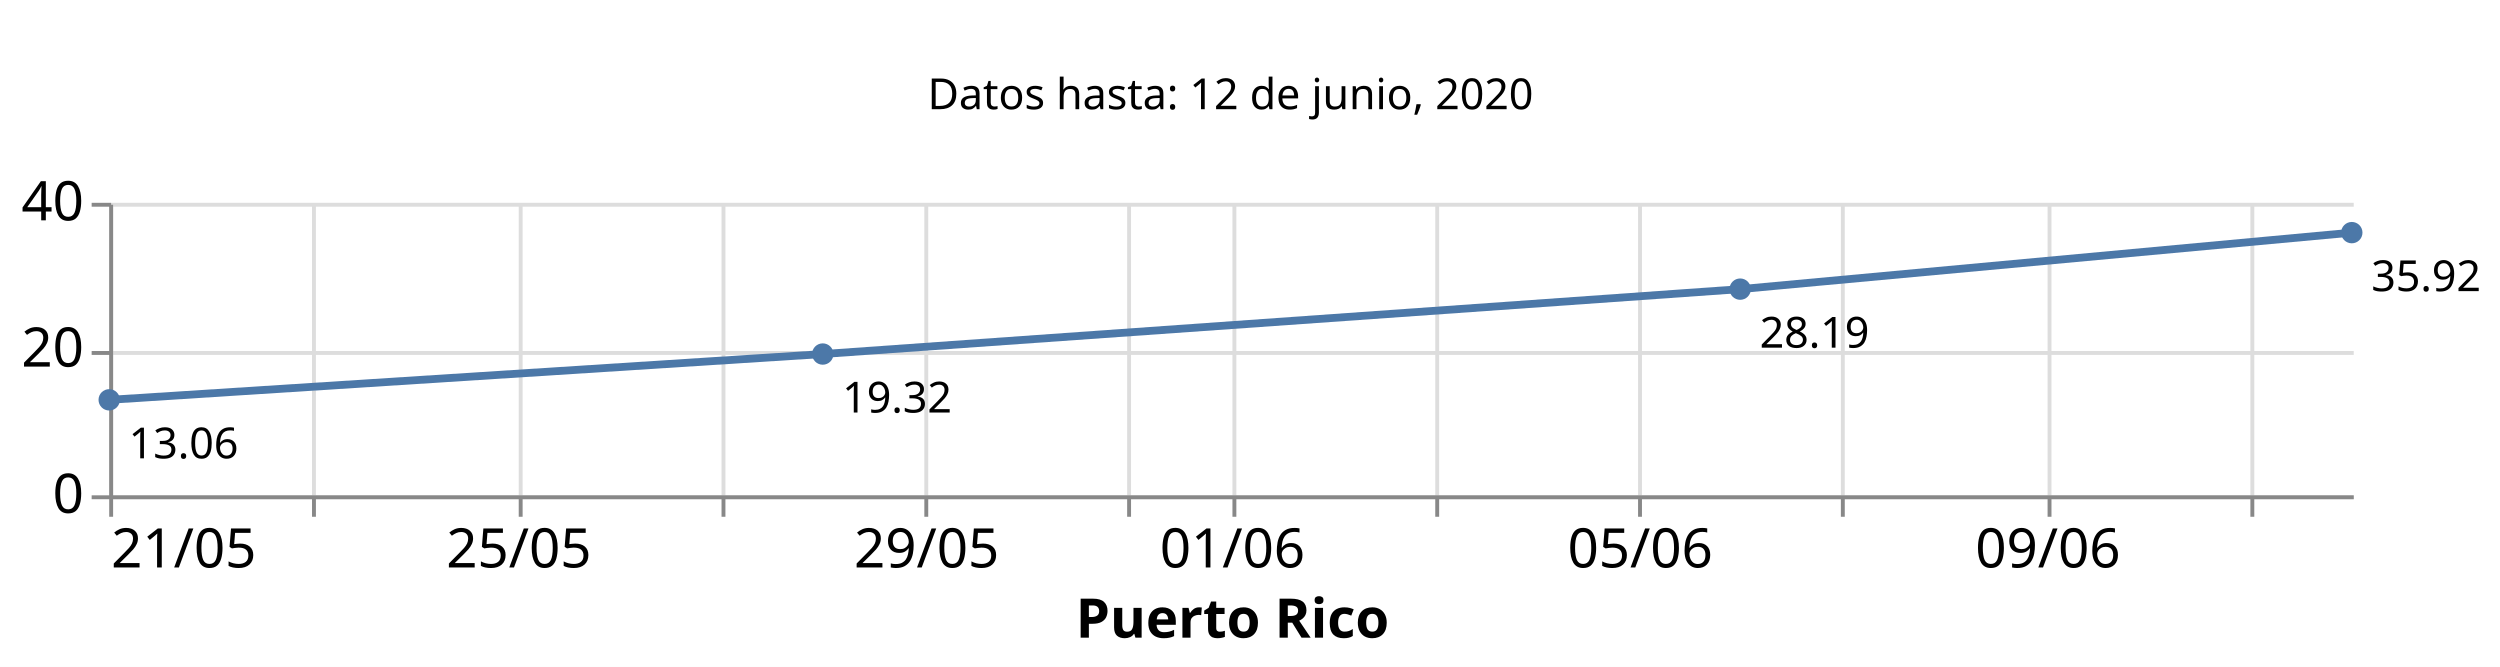
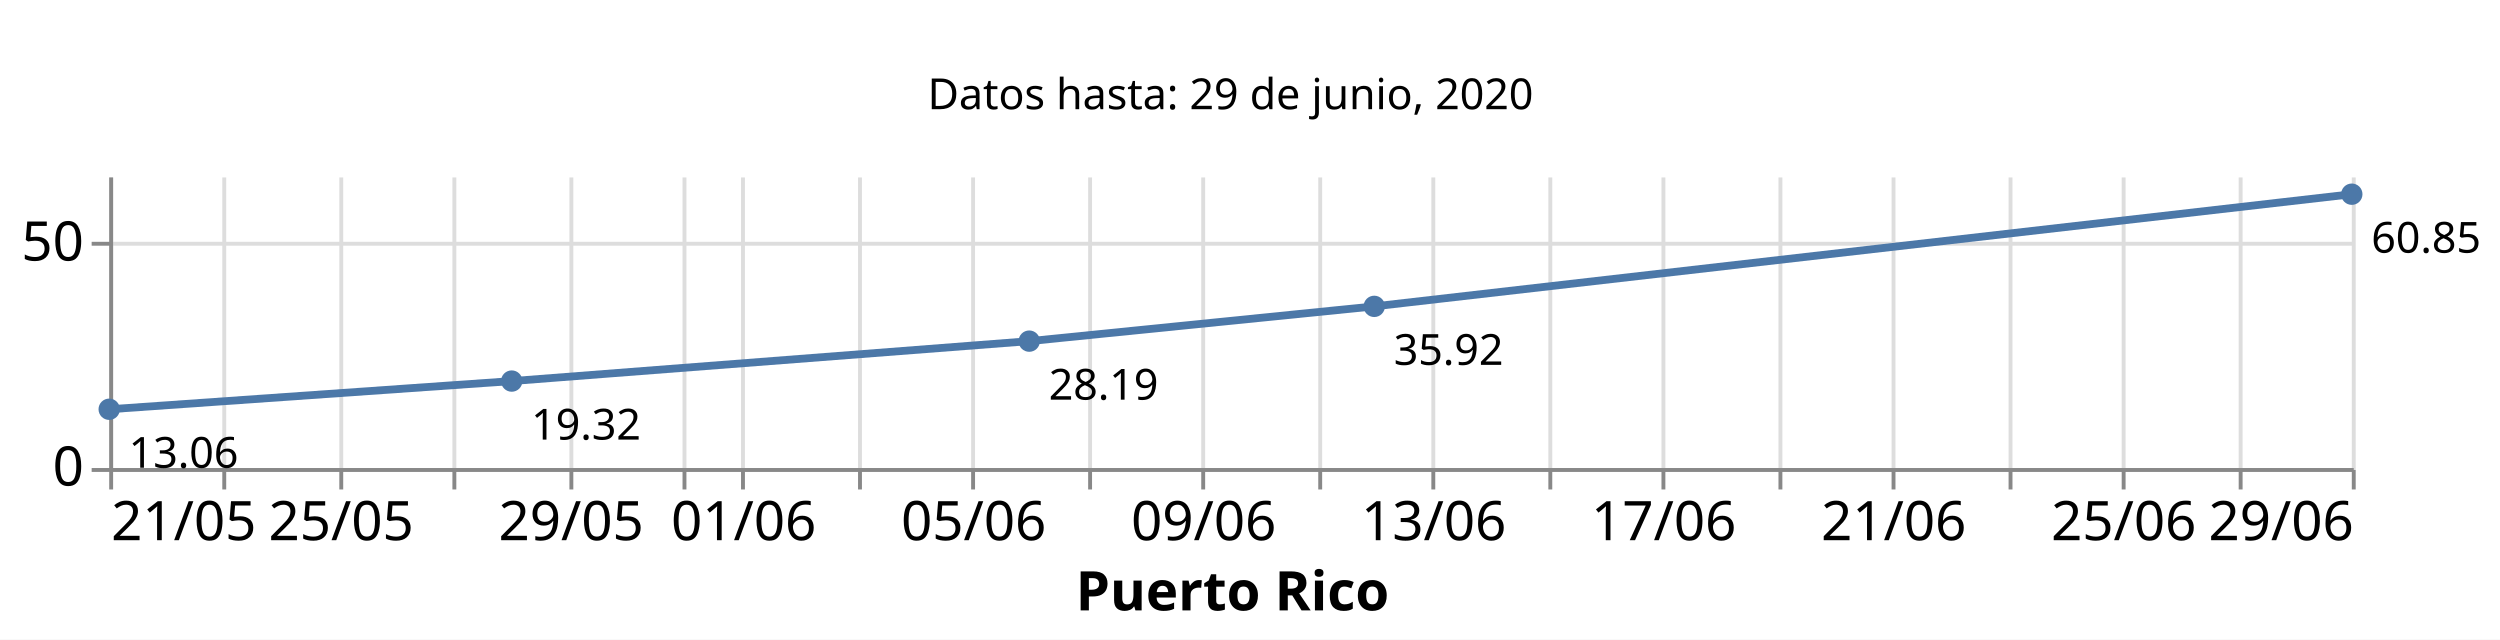
- <svg xmlns="http://www.w3.org/2000/svg" class="marks" width="641" height="171" viewBox="0 0 641 171" version="1.1">
-   <rect width="641" height="171" style="fill: white;" />
+ <svg xmlns="http://www.w3.org/2000/svg" class="marks" width="641" height="164" viewBox="0 0 641 164" version="1.1">
+   <rect width="641" height="164" style="fill: white;" />
  <g transform="translate(28,5)">
    <g class="mark-group role-frame root">
      <g transform="translate(0,0)">
        <path class="background" d="M0,0h0v0h0Z" style="fill: none;" />
        <g>
          <g class="mark-group role-scope concat_0_group">
            <g transform="translate(0,0)">
              <path class="background" d="M0,0h575v40h-575Z" style="fill: none; stroke: #ddd; stroke-width: 0;" />
              <g>
                <g class="mark-text role-mark concat_0_marks">
-                   <text text-anchor="middle" transform="translate(287.5,23)" style="font-family: sans-serif; font-size: 11px; fill: black;">Datos hasta: 12 de junio, 2020</text>
+                   <text text-anchor="middle" transform="translate(287.5,23)" style="font-family: sans-serif; font-size: 11px; fill: black;">Datos hasta: 29 de junio, 2020</text>
                </g>
              </g>
              <path class="foreground" d="" style="display: none; fill: none;" />
            </g>
          </g>
          <g class="mark-group role-scope concat_1_group">
-             <g transform="translate(0,47)">
+             <g transform="translate(0,40)">
              <path class="background" d="M0,0h575v75h-575Z" style="fill: none; stroke: #ddd; stroke-width: 0;" />
              <g>
                <g class="mark-group role-axis">
                  <g transform="translate(0.5,75.5)">
                    <path class="background" d="M0,0h0v0h0Z" style="pointer-events: none; fill: none;" />
                    <g>
                      <g class="mark-rule role-axis-grid" style="pointer-events: none;">
                        <line transform="translate(0,-75)" x2="0" y2="75" style="fill: none; stroke: #ddd; stroke-width: 1; opacity: 1;" />
-                         <line transform="translate(52,-75)" x2="0" y2="75" style="fill: none; stroke: #ddd; stroke-width: 1; opacity: 1;" />
-                         <line transform="translate(105,-75)" x2="0" y2="75" style="fill: none; stroke: #ddd; stroke-width: 1; opacity: 1;" />
-                         <line transform="translate(157,-75)" x2="0" y2="75" style="fill: none; stroke: #ddd; stroke-width: 1; opacity: 1;" />
-                         <line transform="translate(209,-75)" x2="0" y2="75" style="fill: none; stroke: #ddd; stroke-width: 1; opacity: 1;" />
-                         <line transform="translate(261,-75)" x2="0" y2="75" style="fill: none; stroke: #ddd; stroke-width: 1; opacity: 1;" />
-                         <line transform="translate(288,-75)" x2="0" y2="75" style="fill: none; stroke: #ddd; stroke-width: 1; opacity: 1;" />
-                         <line transform="translate(340,-75)" x2="0" y2="75" style="fill: none; stroke: #ddd; stroke-width: 1; opacity: 1;" />
-                         <line transform="translate(392,-75)" x2="0" y2="75" style="fill: none; stroke: #ddd; stroke-width: 1; opacity: 1;" />
-                         <line transform="translate(444,-75)" x2="0" y2="75" style="fill: none; stroke: #ddd; stroke-width: 1; opacity: 1;" />
-                         <line transform="translate(497,-75)" x2="0" y2="75" style="fill: none; stroke: #ddd; stroke-width: 1; opacity: 1;" />
-                         <line transform="translate(549,-75)" x2="0" y2="75" style="fill: none; stroke: #ddd; stroke-width: 1; opacity: 1;" />
+                         <line transform="translate(29,-75)" x2="0" y2="75" style="fill: none; stroke: #ddd; stroke-width: 1; opacity: 1;" />
+                         <line transform="translate(59,-75)" x2="0" y2="75" style="fill: none; stroke: #ddd; stroke-width: 1; opacity: 1;" />
+                         <line transform="translate(88,-75)" x2="0" y2="75" style="fill: none; stroke: #ddd; stroke-width: 1; opacity: 1;" />
+                         <line transform="translate(118,-75)" x2="0" y2="75" style="fill: none; stroke: #ddd; stroke-width: 1; opacity: 1;" />
+                         <line transform="translate(147,-75)" x2="0" y2="75" style="fill: none; stroke: #ddd; stroke-width: 1; opacity: 1;" />
+                         <line transform="translate(162,-75)" x2="0" y2="75" style="fill: none; stroke: #ddd; stroke-width: 1; opacity: 1;" />
+                         <line transform="translate(192,-75)" x2="0" y2="75" style="fill: none; stroke: #ddd; stroke-width: 1; opacity: 1;" />
+                         <line transform="translate(221,-75)" x2="0" y2="75" style="fill: none; stroke: #ddd; stroke-width: 1; opacity: 1;" />
+                         <line transform="translate(251,-75)" x2="0" y2="75" style="fill: none; stroke: #ddd; stroke-width: 1; opacity: 1;" />
+                         <line transform="translate(280,-75)" x2="0" y2="75" style="fill: none; stroke: #ddd; stroke-width: 1; opacity: 1;" />
+                         <line transform="translate(310,-75)" x2="0" y2="75" style="fill: none; stroke: #ddd; stroke-width: 1; opacity: 1;" />
+                         <line transform="translate(339,-75)" x2="0" y2="75" style="fill: none; stroke: #ddd; stroke-width: 1; opacity: 1;" />
+                         <line transform="translate(369,-75)" x2="0" y2="75" style="fill: none; stroke: #ddd; stroke-width: 1; opacity: 1;" />
+                         <line transform="translate(398,-75)" x2="0" y2="75" style="fill: none; stroke: #ddd; stroke-width: 1; opacity: 1;" />
+                         <line transform="translate(428,-75)" x2="0" y2="75" style="fill: none; stroke: #ddd; stroke-width: 1; opacity: 1;" />
+                         <line transform="translate(457,-75)" x2="0" y2="75" style="fill: none; stroke: #ddd; stroke-width: 1; opacity: 1;" />
+                         <line transform="translate(487,-75)" x2="0" y2="75" style="fill: none; stroke: #ddd; stroke-width: 1; opacity: 1;" />
+                         <line transform="translate(516,-75)" x2="0" y2="75" style="fill: none; stroke: #ddd; stroke-width: 1; opacity: 1;" />
+                         <line transform="translate(546,-75)" x2="0" y2="75" style="fill: none; stroke: #ddd; stroke-width: 1; opacity: 1;" />
+                         <line transform="translate(575,-75)" x2="0" y2="75" style="fill: none; stroke: #ddd; stroke-width: 1; opacity: 1;" />
                      </g>
                    </g>
                    <path class="foreground" d="" style="pointer-events: none; display: none; fill: none;" />
                  </g>
                </g>
                <g class="mark-group role-axis">
                  <g transform="translate(0.5,0.5)">
                    <path class="background" d="M0,0h0v0h0Z" style="pointer-events: none; fill: none;" />
                    <g>
                      <g class="mark-rule role-axis-grid" style="pointer-events: none;">
                        <line transform="translate(0,75)" x2="575" y2="0" style="fill: none; stroke: #ddd; stroke-width: 1; opacity: 1;" />
-                         <line transform="translate(0,38)" x2="575" y2="0" style="fill: none; stroke: #ddd; stroke-width: 1; opacity: 1;" />
-                         <line transform="translate(0,0)" x2="575" y2="0" style="fill: none; stroke: #ddd; stroke-width: 1; opacity: 1;" />
+                         <line transform="translate(0,17)" x2="575" y2="0" style="fill: none; stroke: #ddd; stroke-width: 1; opacity: 1;" />
                      </g>
                    </g>
                    <path class="foreground" d="" style="pointer-events: none; display: none; fill: none;" />
                  </g>
                </g>
                <g class="mark-group role-axis">
                  <g transform="translate(0.5,75.5)">
                    <path class="background" d="M0,0h0v0h0Z" style="pointer-events: none; fill: none;" />
                    <g>
                      <g class="mark-rule role-axis-tick" style="pointer-events: none;">
                        <line transform="translate(0,0)" x2="0" y2="5" style="fill: none; stroke: #888; stroke-width: 1; opacity: 1;" />
-                         <line transform="translate(52,0)" x2="0" y2="5" style="fill: none; stroke: #888; stroke-width: 1; opacity: 1;" />
-                         <line transform="translate(105,0)" x2="0" y2="5" style="fill: none; stroke: #888; stroke-width: 1; opacity: 1;" />
-                         <line transform="translate(157,0)" x2="0" y2="5" style="fill: none; stroke: #888; stroke-width: 1; opacity: 1;" />
-                         <line transform="translate(209,0)" x2="0" y2="5" style="fill: none; stroke: #888; stroke-width: 1; opacity: 1;" />
-                         <line transform="translate(261,0)" x2="0" y2="5" style="fill: none; stroke: #888; stroke-width: 1; opacity: 1;" />
-                         <line transform="translate(288,0)" x2="0" y2="5" style="fill: none; stroke: #888; stroke-width: 1; opacity: 1;" />
-                         <line transform="translate(340,0)" x2="0" y2="5" style="fill: none; stroke: #888; stroke-width: 1; opacity: 1;" />
-                         <line transform="translate(392,0)" x2="0" y2="5" style="fill: none; stroke: #888; stroke-width: 1; opacity: 1;" />
-                         <line transform="translate(444,0)" x2="0" y2="5" style="fill: none; stroke: #888; stroke-width: 1; opacity: 1;" />
-                         <line transform="translate(497,0)" x2="0" y2="5" style="fill: none; stroke: #888; stroke-width: 1; opacity: 1;" />
-                         <line transform="translate(549,0)" x2="0" y2="5" style="fill: none; stroke: #888; stroke-width: 1; opacity: 1;" />
+                         <line transform="translate(29,0)" x2="0" y2="5" style="fill: none; stroke: #888; stroke-width: 1; opacity: 1;" />
+                         <line transform="translate(59,0)" x2="0" y2="5" style="fill: none; stroke: #888; stroke-width: 1; opacity: 1;" />
+                         <line transform="translate(88,0)" x2="0" y2="5" style="fill: none; stroke: #888; stroke-width: 1; opacity: 1;" />
+                         <line transform="translate(118,0)" x2="0" y2="5" style="fill: none; stroke: #888; stroke-width: 1; opacity: 1;" />
+                         <line transform="translate(147,0)" x2="0" y2="5" style="fill: none; stroke: #888; stroke-width: 1; opacity: 1;" />
+                         <line transform="translate(162,0)" x2="0" y2="5" style="fill: none; stroke: #888; stroke-width: 1; opacity: 1;" />
+                         <line transform="translate(192,0)" x2="0" y2="5" style="fill: none; stroke: #888; stroke-width: 1; opacity: 1;" />
+                         <line transform="translate(221,0)" x2="0" y2="5" style="fill: none; stroke: #888; stroke-width: 1; opacity: 1;" />
+                         <line transform="translate(251,0)" x2="0" y2="5" style="fill: none; stroke: #888; stroke-width: 1; opacity: 1;" />
+                         <line transform="translate(280,0)" x2="0" y2="5" style="fill: none; stroke: #888; stroke-width: 1; opacity: 1;" />
+                         <line transform="translate(310,0)" x2="0" y2="5" style="fill: none; stroke: #888; stroke-width: 1; opacity: 1;" />
+                         <line transform="translate(339,0)" x2="0" y2="5" style="fill: none; stroke: #888; stroke-width: 1; opacity: 1;" />
+                         <line transform="translate(369,0)" x2="0" y2="5" style="fill: none; stroke: #888; stroke-width: 1; opacity: 1;" />
+                         <line transform="translate(398,0)" x2="0" y2="5" style="fill: none; stroke: #888; stroke-width: 1; opacity: 1;" />
+                         <line transform="translate(428,0)" x2="0" y2="5" style="fill: none; stroke: #888; stroke-width: 1; opacity: 1;" />
+                         <line transform="translate(457,0)" x2="0" y2="5" style="fill: none; stroke: #888; stroke-width: 1; opacity: 1;" />
+                         <line transform="translate(487,0)" x2="0" y2="5" style="fill: none; stroke: #888; stroke-width: 1; opacity: 1;" />
+                         <line transform="translate(516,0)" x2="0" y2="5" style="fill: none; stroke: #888; stroke-width: 1; opacity: 1;" />
+                         <line transform="translate(546,0)" x2="0" y2="5" style="fill: none; stroke: #888; stroke-width: 1; opacity: 1;" />
+                         <line transform="translate(575,0)" x2="0" y2="5" style="fill: none; stroke: #888; stroke-width: 1; opacity: 1;" />
                      </g>
                      <g class="mark-text role-axis-label" style="pointer-events: none;">
                        <text text-anchor="start" transform="translate(0,18)" style="font-family: sans-serif; font-size: 14px; fill: #000; opacity: 1;">21/05</text>
-                         <text text-anchor="middle" transform="translate(52.27273,18)" style="font-family: sans-serif; font-size: 14px; fill: #000; opacity: 0;">23/05</text>
-                         <text text-anchor="middle" transform="translate(104.5455,18)" style="font-family: sans-serif; font-size: 14px; fill: #000; opacity: 1;">25/05</text>
-                         <text text-anchor="middle" transform="translate(156.8182,18)" style="font-family: sans-serif; font-size: 14px; fill: #000; opacity: 0;">27/05</text>
-                         <text text-anchor="middle" transform="translate(209.0909,18)" style="font-family: sans-serif; font-size: 14px; fill: #000; opacity: 1;">29/05</text>
-                         <text text-anchor="middle" transform="translate(261.3636,18)" style="font-family: sans-serif; font-size: 14px; fill: #000; opacity: 0;">31/05</text>
-                         <text text-anchor="middle" transform="translate(287.5,18)" style="font-family: sans-serif; font-size: 14px; fill: #000; opacity: 1;">01/06</text>
-                         <text text-anchor="middle" transform="translate(339.7727,18)" style="font-family: sans-serif; font-size: 14px; fill: #000; opacity: 0;">03/06</text>
-                         <text text-anchor="middle" transform="translate(392.0455,18)" style="font-family: sans-serif; font-size: 14px; fill: #000; opacity: 1;">05/06</text>
-                         <text text-anchor="middle" transform="translate(444.3182,18)" style="font-family: sans-serif; font-size: 14px; fill: #000; opacity: 0;">07/06</text>
-                         <text text-anchor="middle" transform="translate(496.5909,18)" style="font-family: sans-serif; font-size: 14px; fill: #000; opacity: 1;">09/06</text>
-                         <text text-anchor="middle" transform="translate(548.8636,18)" style="font-family: sans-serif; font-size: 14px; fill: #000; opacity: 0;">11/06</text>
+                         <text text-anchor="middle" transform="translate(29.48718,18)" style="font-family: sans-serif; font-size: 14px; fill: #000; opacity: 0;">23/05</text>
+                         <text text-anchor="middle" transform="translate(58.97436,18)" style="font-family: sans-serif; font-size: 14px; fill: #000; opacity: 1;">25/05</text>
+                         <text text-anchor="middle" transform="translate(88.46154,18)" style="font-family: sans-serif; font-size: 14px; fill: #000; opacity: 0;">27/05</text>
+                         <text text-anchor="middle" transform="translate(117.9487,18)" style="font-family: sans-serif; font-size: 14px; fill: #000; opacity: 1;">29/05</text>
+                         <text text-anchor="middle" transform="translate(147.4359,18)" style="font-family: sans-serif; font-size: 14px; fill: #000; opacity: 0;">31/05</text>
+                         <text text-anchor="middle" transform="translate(162.1795,18)" style="font-family: sans-serif; font-size: 14px; fill: #000; opacity: 1;">01/06</text>
+                         <text text-anchor="middle" transform="translate(191.6667,18)" style="font-family: sans-serif; font-size: 14px; fill: #000; opacity: 0;">03/06</text>
+                         <text text-anchor="middle" transform="translate(221.1538,18)" style="font-family: sans-serif; font-size: 14px; fill: #000; opacity: 1;">05/06</text>
+                         <text text-anchor="middle" transform="translate(250.641,18)" style="font-family: sans-serif; font-size: 14px; fill: #000; opacity: 0;">07/06</text>
+                         <text text-anchor="middle" transform="translate(280.1282,18)" style="font-family: sans-serif; font-size: 14px; fill: #000; opacity: 1;">09/06</text>
+                         <text text-anchor="middle" transform="translate(309.6154,18)" style="font-family: sans-serif; font-size: 14px; fill: #000; opacity: 0;">11/06</text>
+                         <text text-anchor="middle" transform="translate(339.1026,18)" style="font-family: sans-serif; font-size: 14px; fill: #000; opacity: 1;">13/06</text>
+                         <text text-anchor="middle" transform="translate(368.5897,18)" style="font-family: sans-serif; font-size: 14px; fill: #000; opacity: 0;">15/06</text>
+                         <text text-anchor="middle" transform="translate(398.0769,18)" style="font-family: sans-serif; font-size: 14px; fill: #000; opacity: 1;">17/06</text>
+                         <text text-anchor="middle" transform="translate(427.5641,18)" style="font-family: sans-serif; font-size: 14px; fill: #000; opacity: 0;">19/06</text>
+                         <text text-anchor="middle" transform="translate(457.0513,18)" style="font-family: sans-serif; font-size: 14px; fill: #000; opacity: 1;">21/06</text>
+                         <text text-anchor="middle" transform="translate(486.5385,18)" style="font-family: sans-serif; font-size: 14px; fill: #000; opacity: 0;">23/06</text>
+                         <text text-anchor="middle" transform="translate(516.0256,18)" style="font-family: sans-serif; font-size: 14px; fill: #000; opacity: 1;">25/06</text>
+                         <text text-anchor="middle" transform="translate(545.5128,18)" style="font-family: sans-serif; font-size: 14px; fill: #000; opacity: 0;">27/06</text>
+                         <text text-anchor="end" transform="translate(575,18)" style="font-family: sans-serif; font-size: 14px; fill: #000; opacity: 1;">29/06</text>
                      </g>
                      <g class="mark-rule role-axis-domain" style="pointer-events: none;">
                        <line transform="translate(0,0)" x2="575" y2="0" style="fill: none; stroke: #888; stroke-width: 1; opacity: 1;" />
                      </g>
                      <g class="mark-text role-axis-title" style="pointer-events: none;">
                        <text text-anchor="middle" transform="translate(287.5,36)" style="font-family: sans-serif; font-size: 14px; font-weight: bold; fill: #000; opacity: 1;">Puerto Rico</text>
                      </g>
                    </g>
                    <path class="foreground" d="" style="pointer-events: none; display: none; fill: none;" />
                  </g>
                </g>
                <g class="mark-group role-axis">
                  <g transform="translate(0.5,0.5)">
                    <path class="background" d="M0,0h0v0h0Z" style="pointer-events: none; fill: none;" />
                    <g>
                      <g class="mark-rule role-axis-tick" style="pointer-events: none;">
                        <line transform="translate(0,75)" x2="-5" y2="0" style="fill: none; stroke: #888; stroke-width: 1; opacity: 1;" />
-                         <line transform="translate(0,38)" x2="-5" y2="0" style="fill: none; stroke: #888; stroke-width: 1; opacity: 1;" />
-                         <line transform="translate(0,0)" x2="-5" y2="0" style="fill: none; stroke: #888; stroke-width: 1; opacity: 1;" />
+                         <line transform="translate(0,17)" x2="-5" y2="0" style="fill: none; stroke: #888; stroke-width: 1; opacity: 1;" />
                      </g>
                      <g class="mark-text role-axis-label" style="pointer-events: none;">
                        <text text-anchor="end" transform="translate(-7,79)" style="font-family: sans-serif; font-size: 14px; fill: #000; opacity: 1;">0</text>
-                         <text text-anchor="end" transform="translate(-7,41.5)" style="font-family: sans-serif; font-size: 14px; fill: #000; opacity: 1;">20</text>
-                         <text text-anchor="end" transform="translate(-7,4)" style="font-family: sans-serif; font-size: 14px; fill: #000; opacity: 1;">40</text>
+                         <text text-anchor="end" transform="translate(-7,21.30769)" style="font-family: sans-serif; font-size: 14px; fill: #000; opacity: 1;">50</text>
                      </g>
                      <g class="mark-rule role-axis-domain" style="pointer-events: none;">
                        <line transform="translate(0,75)" x2="0" y2="-75" style="fill: none; stroke: #888; stroke-width: 1; opacity: 1;" />
                      </g>
                    </g>
                    <path class="foreground" d="" style="pointer-events: none; display: none; fill: none;" />
                  </g>
                </g>
                <g class="mark-line role-mark concat_1_layer_0_layer_0_marks">
-                   <path d="M0,50.518L182.955,38.775L418.182,22.135L575,7.647" style="fill: none; stroke: #4c78a8; stroke-width: 2;" />
+                   <path d="M0,59.934L103.205,52.708L235.897,42.468L324.359,33.552L575,4.793" style="fill: none; stroke: #4c78a8; stroke-width: 2;" />
                </g>
                <g class="mark-symbol role-mark concat_1_layer_0_layer_1_marks">
-                   <path transform="translate(0,50.51757)" d="M2.739,0A2.739,2.739,0,1,1,-2.739,0A2.739,2.739,0,1,1,2.739,0" style="fill: #4c78a8; stroke-width: 2; opacity: 1;" />
-                   <path transform="translate(182.9545,38.7751)" d="M2.739,0A2.739,2.739,0,1,1,-2.739,0A2.739,2.739,0,1,1,2.739,0" style="fill: #4c78a8; stroke-width: 2; opacity: 1;" />
-                   <path transform="translate(418.1818,22.13508)" d="M2.739,0A2.739,2.739,0,1,1,-2.739,0A2.739,2.739,0,1,1,2.739,0" style="fill: #4c78a8; stroke-width: 2; opacity: 1;" />
-                   <path transform="translate(575,7.646764)" d="M2.739,0A2.739,2.739,0,1,1,-2.739,0A2.739,2.739,0,1,1,2.739,0" style="fill: #4c78a8; stroke-width: 2; opacity: 1;" />
+                   <path transform="translate(0,59.93389)" d="M2.739,0A2.739,2.739,0,1,1,-2.739,0A2.739,2.739,0,1,1,2.739,0" style="fill: #4c78a8; stroke-width: 2; opacity: 1;" />
+                   <path transform="translate(103.2051,52.70775)" d="M2.739,0A2.739,2.739,0,1,1,-2.739,0A2.739,2.739,0,1,1,2.739,0" style="fill: #4c78a8; stroke-width: 2; opacity: 1;" />
+                   <path transform="translate(235.8974,42.46774)" d="M2.739,0A2.739,2.739,0,1,1,-2.739,0A2.739,2.739,0,1,1,2.739,0" style="fill: #4c78a8; stroke-width: 2; opacity: 1;" />
+                   <path transform="translate(324.359,33.55185)" d="M2.739,0A2.739,2.739,0,1,1,-2.739,0A2.739,2.739,0,1,1,2.739,0" style="fill: #4c78a8; stroke-width: 2; opacity: 1;" />
+                   <path transform="translate(575,4.792898)" d="M2.739,0A2.739,2.739,0,1,1,-2.739,0A2.739,2.739,0,1,1,2.739,0" style="fill: #4c78a8; stroke-width: 2; opacity: 1;" />
                </g>
                <g class="mark-text role-mark concat_1_layer_1_marks">
-                   <text text-anchor="start" transform="translate(5,65.51757)" style="font-family: sans-serif; font-size: 11px; fill: black;">13.06</text>
-                   <text text-anchor="start" transform="translate(187.9545,53.7751)" style="font-family: sans-serif; font-size: 11px; fill: black;">19.32</text>
-                   <text text-anchor="start" transform="translate(423.1818,37.13508)" style="font-family: sans-serif; font-size: 11px; fill: black;">28.19</text>
-                   <text text-anchor="start" transform="translate(580,22.64676)" style="font-family: sans-serif; font-size: 11px; fill: black;">35.92</text>
+                   <text text-anchor="start" transform="translate(5,74.93389)" style="font-family: sans-serif; font-size: 11px; fill: black;">13.06</text>
+                   <text text-anchor="start" transform="translate(108.2051,67.70775)" style="font-family: sans-serif; font-size: 11px; fill: black;">19.32</text>
+                   <text text-anchor="start" transform="translate(240.8974,57.46774)" style="font-family: sans-serif; font-size: 11px; fill: black;">28.19</text>
+                   <text text-anchor="start" transform="translate(329.359,48.55185)" style="font-family: sans-serif; font-size: 11px; fill: black;">35.92</text>
+                   <text text-anchor="start" transform="translate(580,19.7929)" style="font-family: sans-serif; font-size: 11px; fill: black;">60.85</text>
                </g>
              </g>
              <path class="foreground" d="" style="display: none; fill: none;" />
            </g>
          </g>
        </g>
        <path class="foreground" d="" style="display: none; fill: none;" />
      </g>
    </g>
  </g>
</svg>
